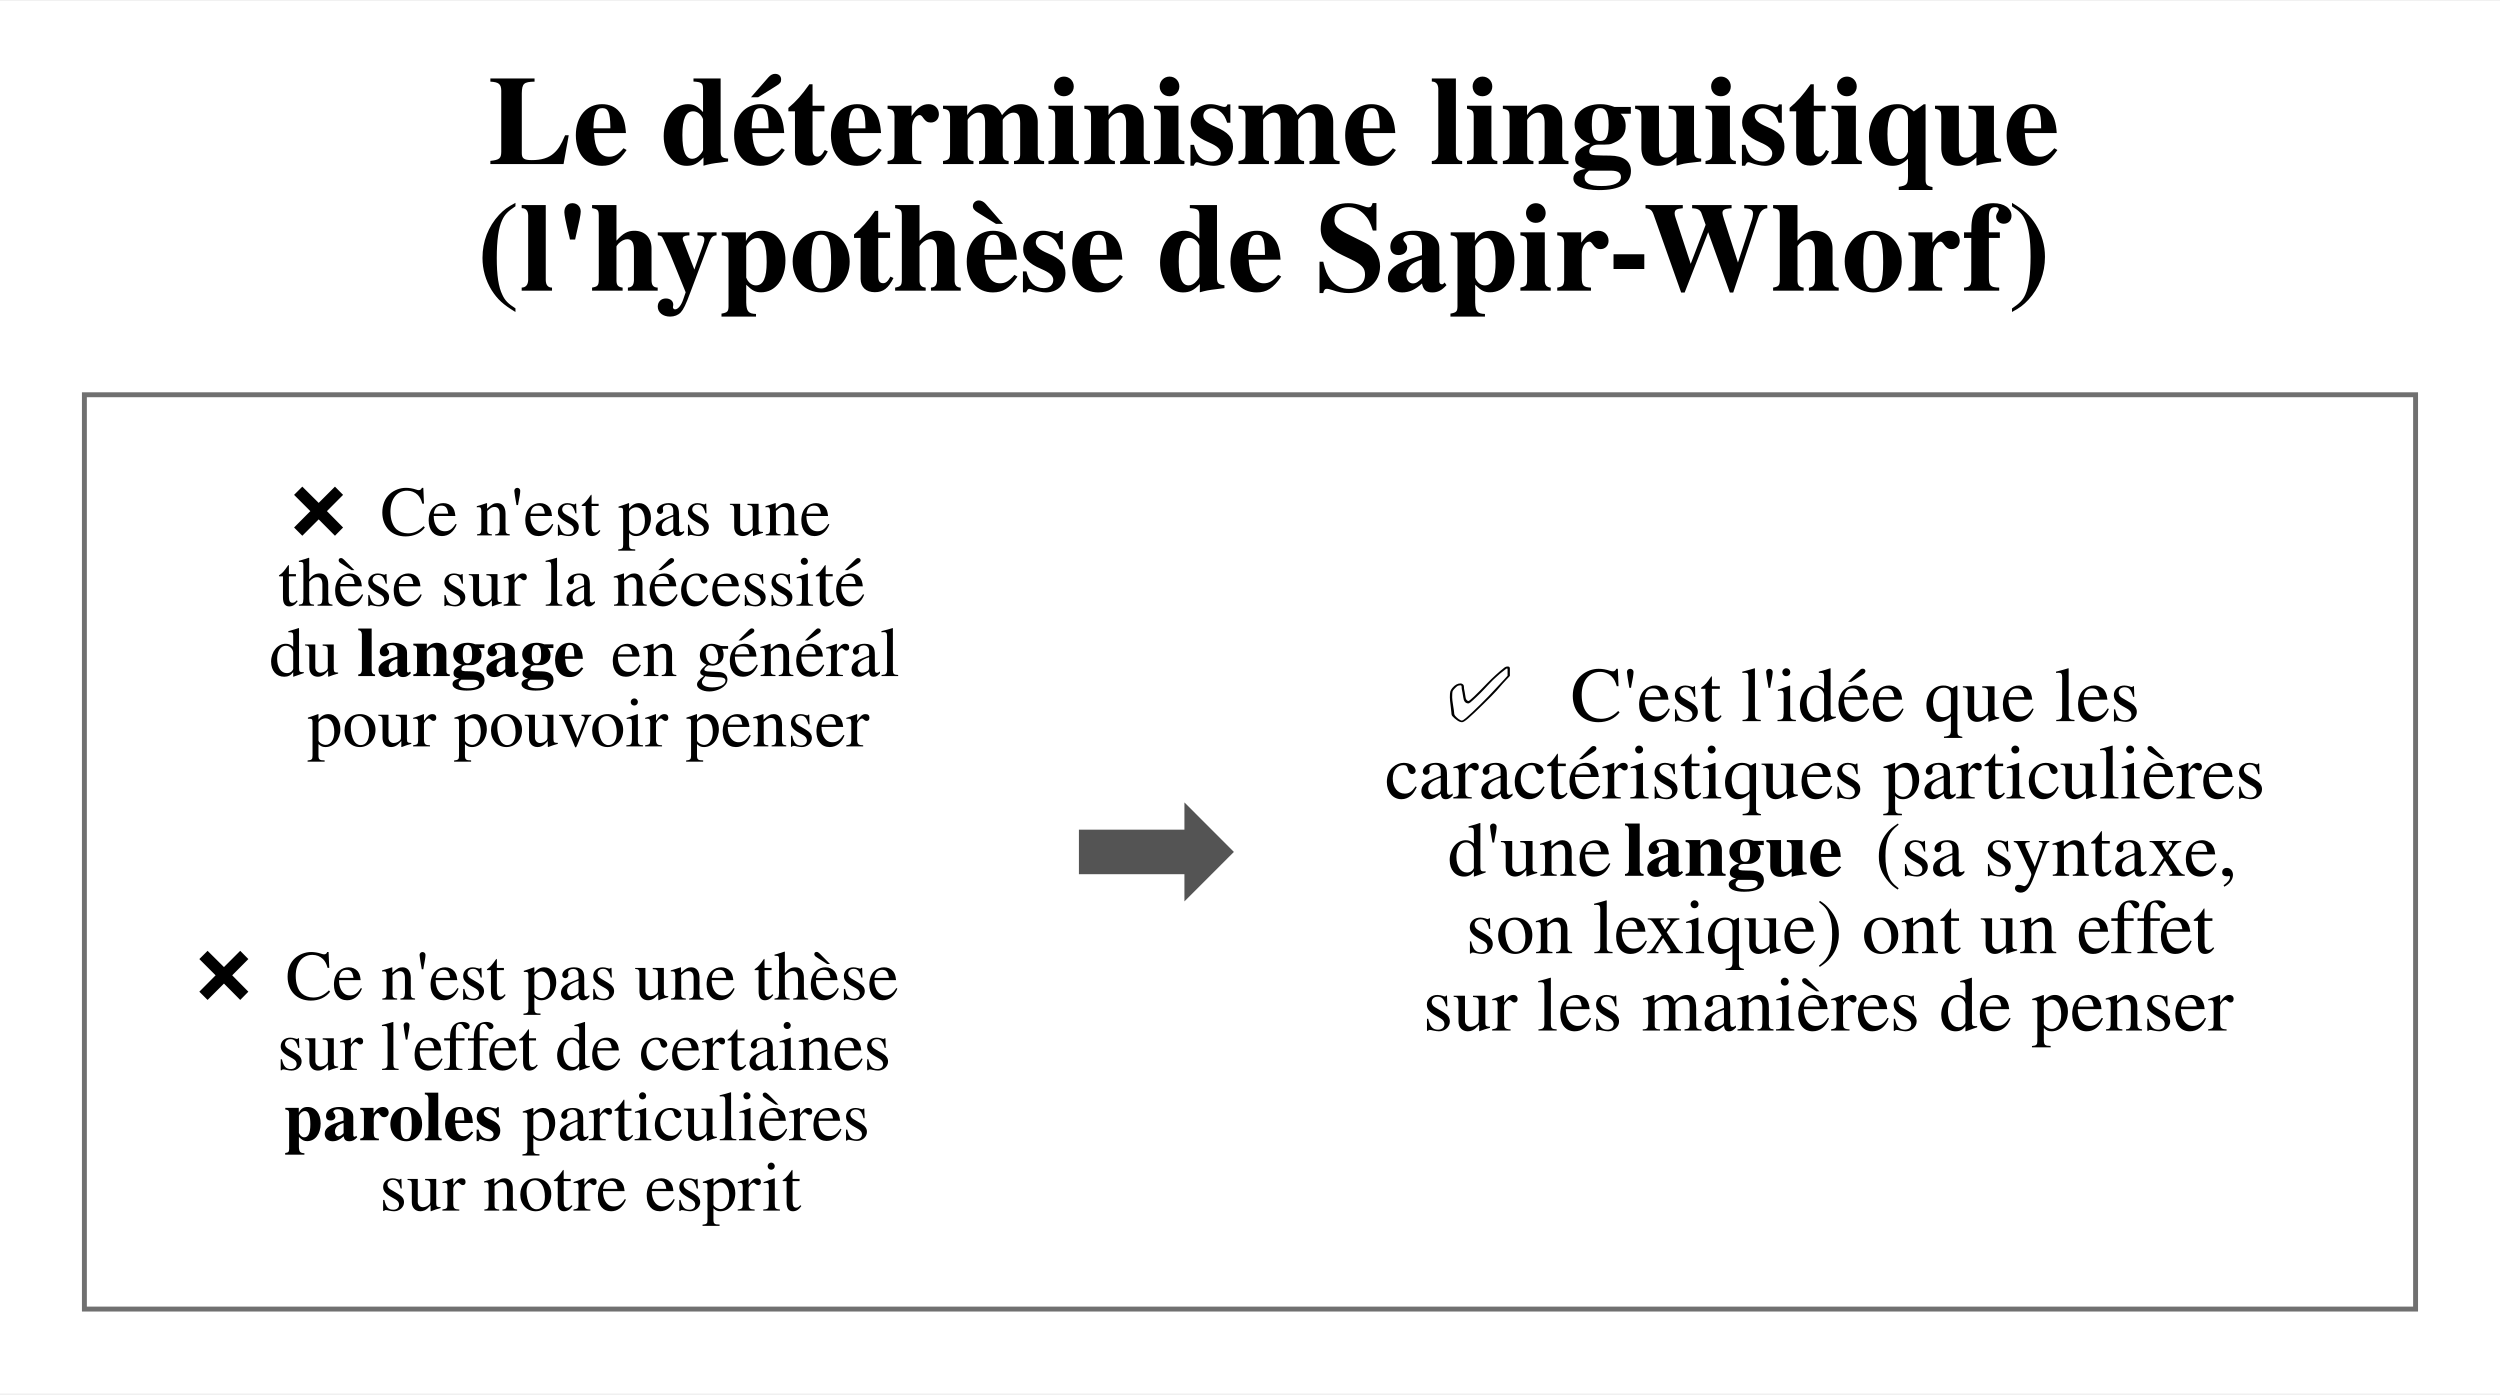
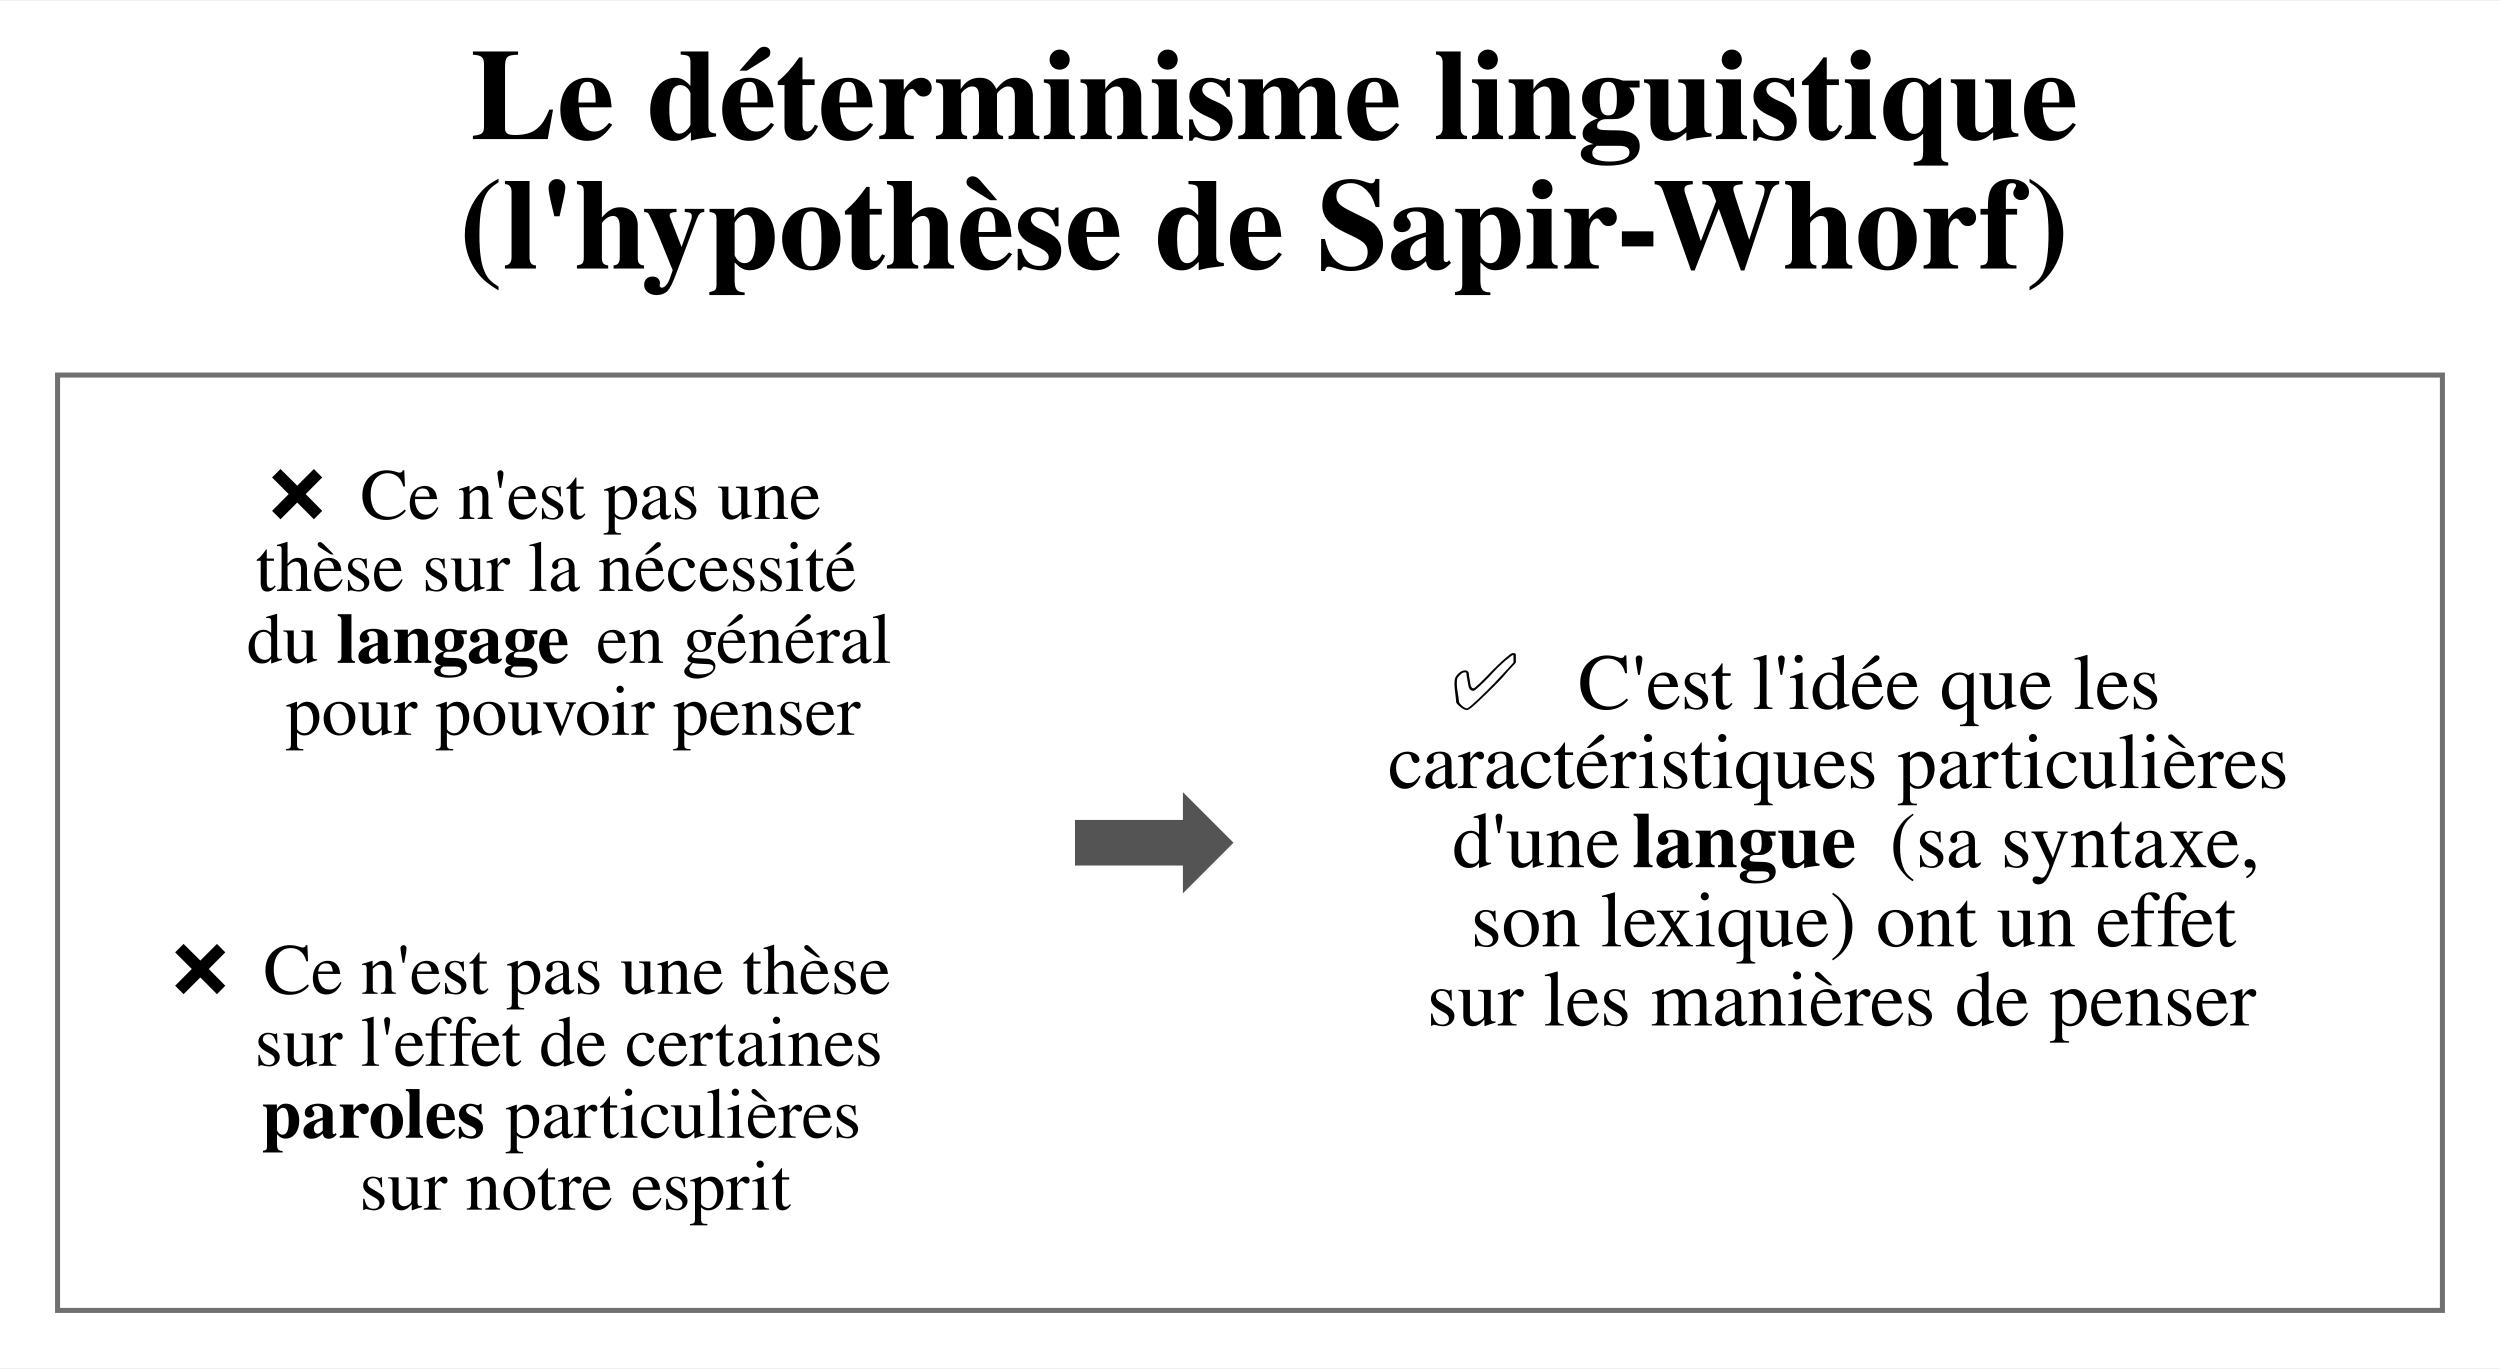
- <svg xmlns="http://www.w3.org/2000/svg" width="355pt" height="198pt" viewBox="0.00 0.00 355.46 198.00">
-   <g id="graph0" class="graph" transform="scale(1 1) rotate(0) translate(4 194)">
-     <polygon fill="#ffffff" stroke="transparent" points="-4,4 -4,-194 351.457,-194 351.457,4 -4,4" />
+ <svg xmlns="http://www.w3.org/2000/svg" width="347pt" height="190pt" viewBox="0.00 0.00 347.46 190.00">
+   <g id="graph0" class="graph" transform="scale(1 1) rotate(0) translate(0 190)">
+     <polygon fill="#ffffff" stroke="transparent" points="0,0 0,-190 347.457,-190 347.457,0 0,0" />
    <text text-anchor="start" x="65.378" y="-170.8" font-family="Times,serif" font-weight="bold" font-size="18.00" fill="#000000">Le déterminisme linguistique </text>
    <text text-anchor="start" x="63.773" y="-152.8" font-family="Times,serif" font-weight="bold" font-size="18.00" fill="#000000">(l'hypothèse de Sapir-Whorf)</text>
    <g id="clust1" class="cluster">
      <polygon fill="none" stroke="#707070" stroke-width=".7" points="8,-8 8,-138 339.457,-138 339.457,-8 8,-8" />
    </g>
    <g id="node1" class="node">
      <path fill="none" stroke="#ffffff" d="M121.791,-130C121.791,-130 38.114,-130 38.114,-130 32.114,-130 26.114,-124 26.114,-118 26.114,-118 26.114,-94 26.114,-94 26.114,-88 32.114,-82 38.114,-82 38.114,-82 121.791,-82 121.791,-82 127.791,-82 133.791,-88 133.791,-94 133.791,-94 133.791,-118 133.791,-118 133.791,-124 127.791,-130 121.791,-130" />
      <text text-anchor="start" x="37.468" y="-118" font-family="Times,serif" font-size="10.00" fill="#000000">❌  Ce n'est pas une</text>
      <text text-anchor="start" x="35.532" y="-108" font-family="Times,serif" font-size="10.00" fill="#000000">thèse sur la nécessité</text>
      <text text-anchor="start" x="34.283" y="-98" font-family="Times,serif" font-size="10.00" fill="#000000">du </text>
      <text text-anchor="start" x="46.783" y="-98" font-family="Times,serif" font-weight="bold" font-size="10.00" fill="#000000">langage  </text>
      <text text-anchor="start" x="82.879" y="-98" font-family="Times,serif" font-size="10.00" fill="#000000">en général</text>
      <text text-anchor="start" x="39.686" y="-88" font-family="Times,serif" font-size="10.00" fill="#000000">pour pouvoir penser</text>
    </g>
    <g id="node3" class="node">
      <polygon fill="#545454" stroke="#545454" stroke-width="5" points="166.905,-73.667 151.905,-73.667 151.905,-72.333 166.905,-72.333 166.905,-72 167.905,-73 166.905,-74 166.905,-73.667" />
    </g>
    <g id="node2" class="node">
      <path fill="none" stroke="#ffffff" d="M131.857,-64C131.857,-64 28.047,-64 28.047,-64 22.047,-64 16.047,-58 16.047,-52 16.047,-52 16.047,-28 16.047,-28 16.047,-22 22.047,-16 28.047,-16 28.047,-16 131.857,-16 131.857,-16 137.857,-16 143.857,-22 143.857,-28 143.857,-28 143.857,-52 143.857,-52 143.857,-58 137.857,-64 131.857,-64" />
      <text text-anchor="start" x="24" y="-52" font-family="Times,serif" font-size="10.00" fill="#000000">❌  Ce n'est pas une thèse</text>
      <text text-anchor="start" x="35.397" y="-42" font-family="Times,serif" font-size="10.00" fill="#000000">sur l'effet de certaines</text>
      <text text-anchor="start" x="36.361" y="-32" font-family="Times,serif" font-weight="bold" font-size="10.00" fill="#000000">paroles  </text>
      <text text-anchor="start" x="70.236" y="-32" font-family="Times,serif" font-size="10.00" fill="#000000">particulières</text>
      <text text-anchor="start" x="49.962" y="-22" font-family="Times,serif" font-size="10.00" fill="#000000">sur notre esprit</text>
    </g>
    <g id="node4" class="node">
      <path fill="none" stroke="#ffffff" d="M319.234,-104.5C319.234,-104.5 197.128,-104.5 197.128,-104.5 191.128,-104.5 185.128,-98.5 185.128,-92.5 185.128,-92.5 185.128,-53.5 185.128,-53.5 185.128,-47.5 191.128,-41.5 197.128,-41.5 197.128,-41.5 319.234,-41.5 319.234,-41.5 325.234,-41.5 331.234,-47.5 331.234,-53.5 331.234,-53.5 331.234,-92.5 331.234,-92.5 331.234,-98.5 325.234,-104.5 319.234,-104.5" />
      <text text-anchor="start" x="201.756" y="-91.6" font-family="Times,serif" font-size="11.00" fill="#000000">✅   C'est l'idée que les</text>
      <text text-anchor="start" x="192.905" y="-80.6" font-family="Times,serif" font-size="11.00" fill="#000000">caractéristiques particulières</text>
      <text text-anchor="start" x="201.83" y="-69.6" font-family="Times,serif" font-size="11.00" fill="#000000">d'une</text>
      <text text-anchor="start" x="226.875" y="-69.6" font-family="Times,serif" font-weight="bold" font-size="11.00" fill="#000000">langue </text>
      <text text-anchor="start" x="262.609" y="-69.6" font-family="Times,serif" font-size="11.00" fill="#000000">(sa syntaxe,</text>
      <text text-anchor="start" x="204.42" y="-58.6" font-family="Times,serif" font-size="11.00" fill="#000000">son lexique) ont un effet</text>
      <text text-anchor="start" x="198.317" y="-47.6" font-family="Times,serif" font-size="11.00" fill="#000000">sur les manières de penser</text>
    </g>
  </g>
</svg>
